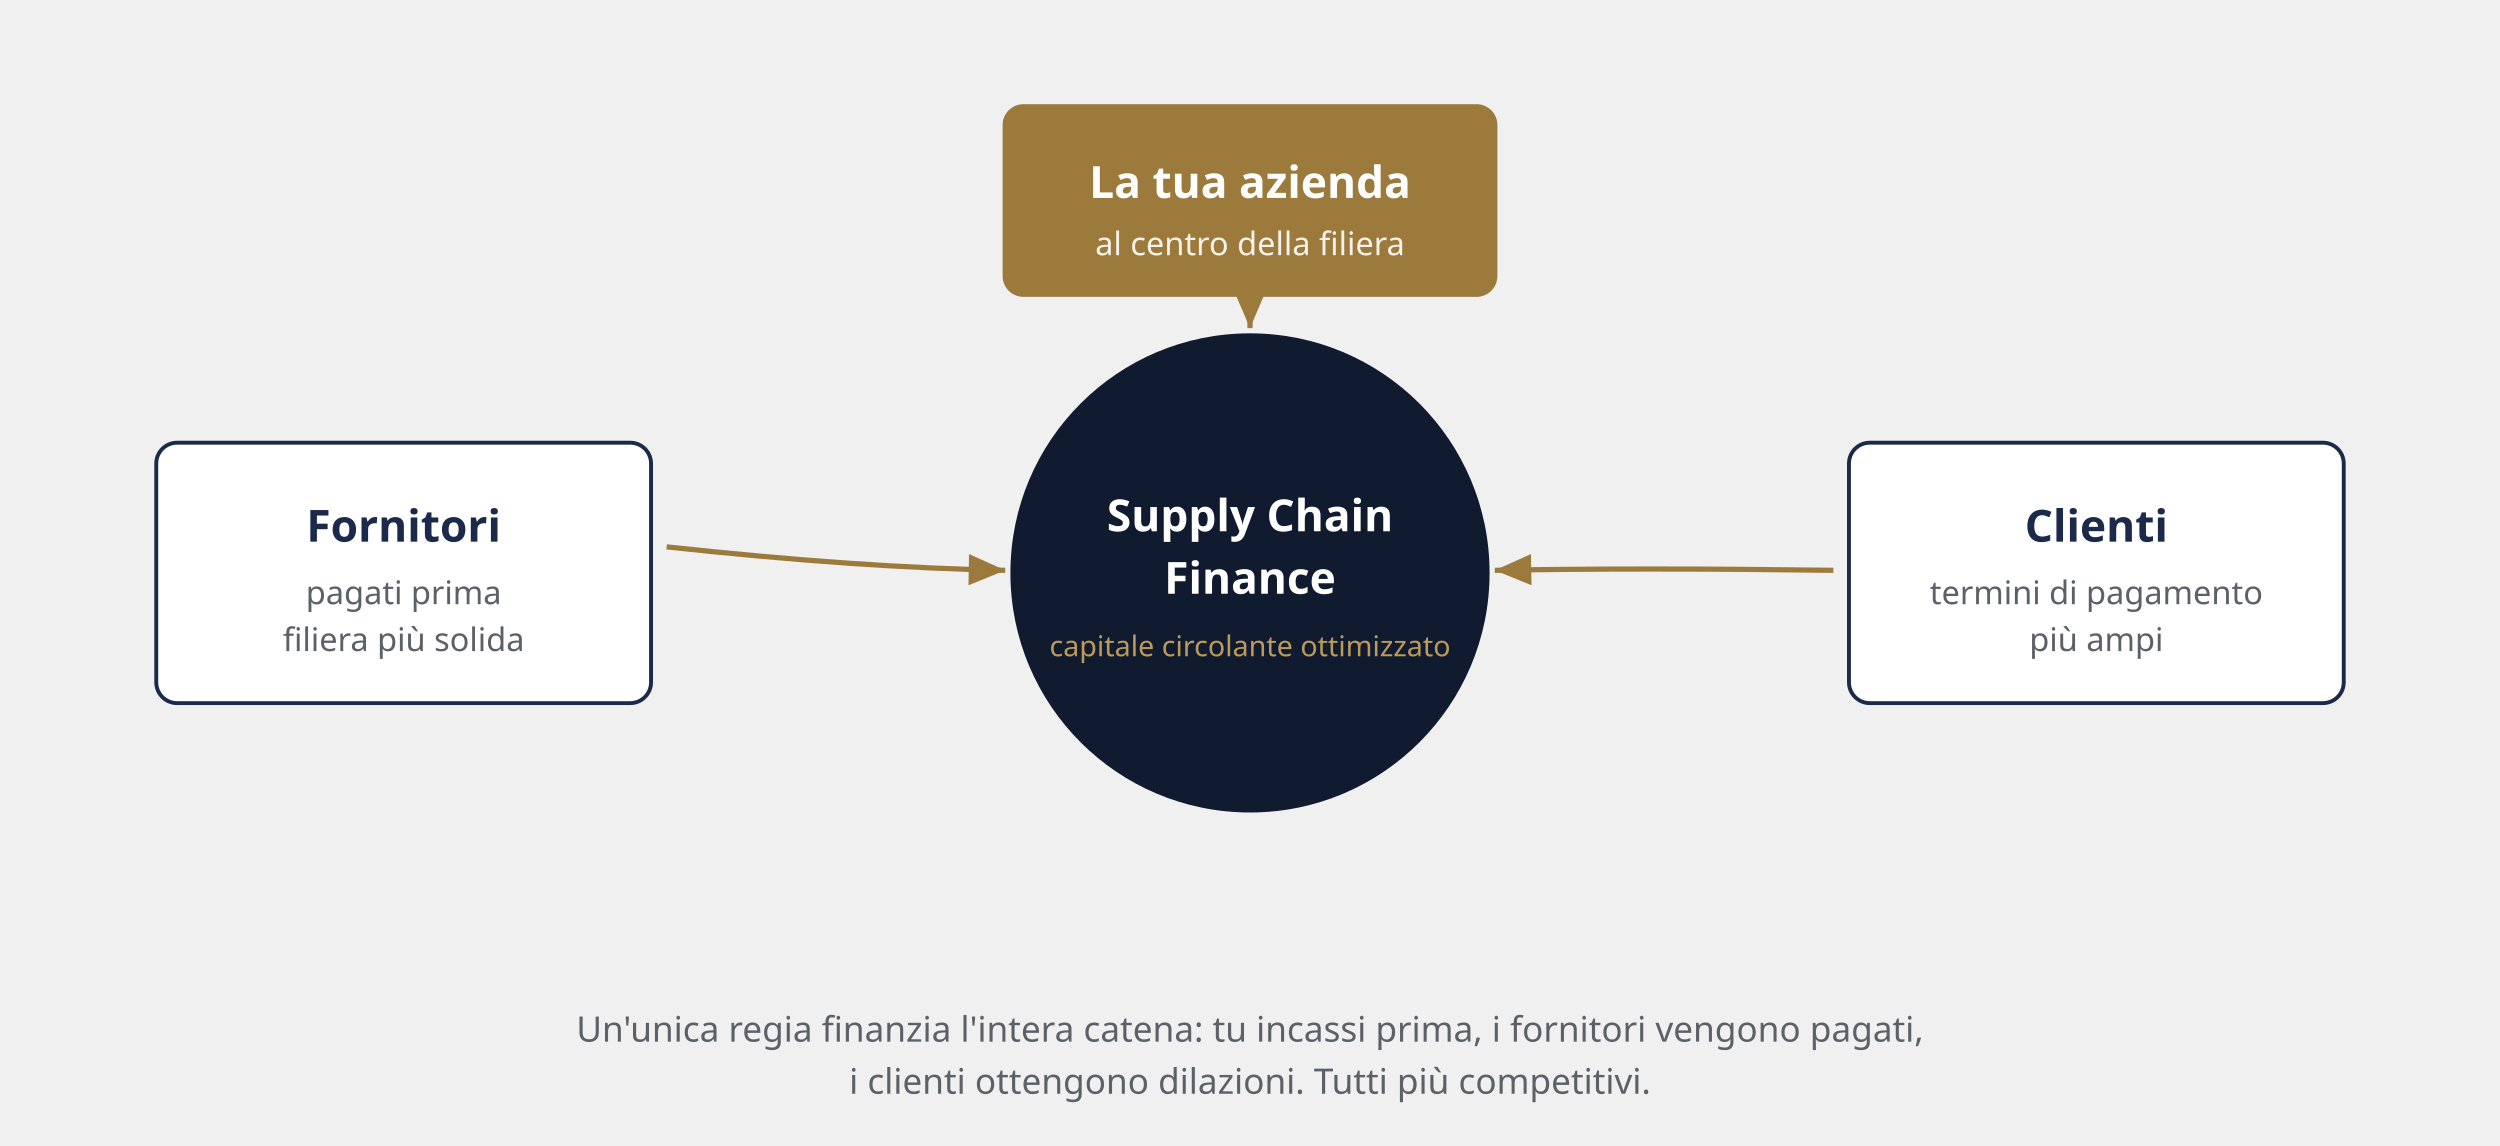
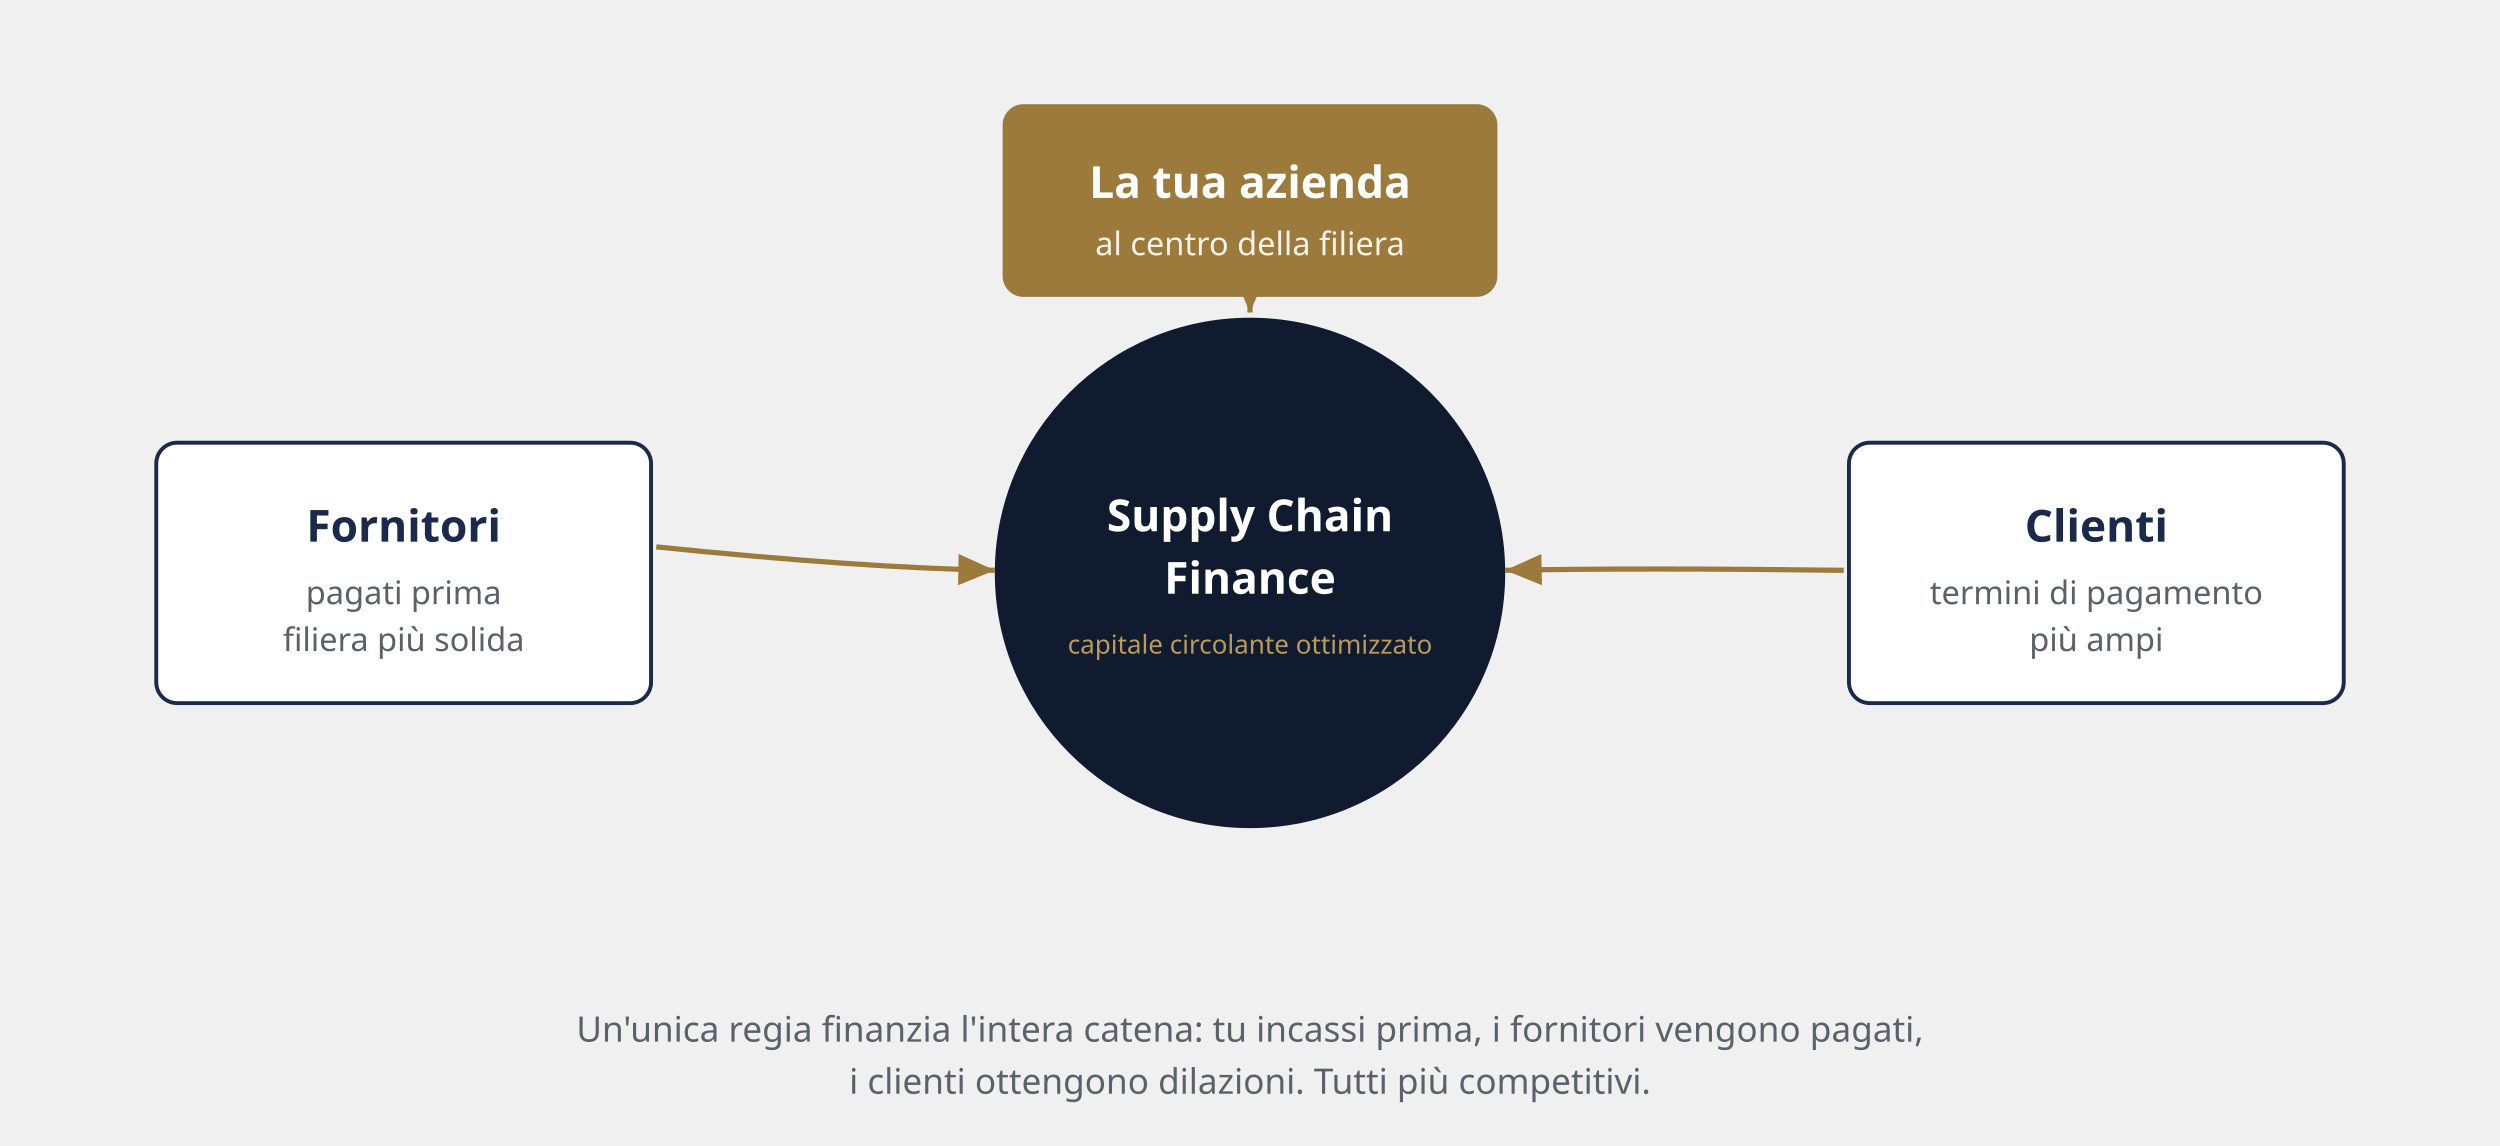
<svg xmlns="http://www.w3.org/2000/svg" viewBox="0 0 960 440" font-family="'Hanken Grotesk',system-ui,sans-serif">
  <defs>
    <marker id="a2" markerWidth="10" markerHeight="10" refX="7" refY="3" orient="auto">
      <path d="M0,0 L7,3 L0,6 Z" fill="#9C7A3C" />
    </marker>
  </defs>
-   <circle cx="480" cy="220" r="92" fill="#101B30" />
+   <circle cx="480" cy="220" r="98" fill="#101B30" />
  <text x="480" y="204" text-anchor="middle" fill="#fff" font-size="17" font-weight="700">Supply Chain</text>
  <text x="480" y="228" text-anchor="middle" fill="#fff" font-size="17" font-weight="700">Finance</text>
-   <text x="480" y="252" text-anchor="middle" fill="#BB9A5C" font-size="11">capitale circolante ottimizzato</text>
+   <text x="480" y="251" text-anchor="middle" fill="#BB9A5C" font-size="10">capitale circolante ottimizzato</text>
  <g>
    <rect x="60" y="170" width="190" height="100" rx="8" fill="#fff" stroke="#1B2A4A" stroke-width="1.5" />
    <text x="155" y="208" text-anchor="middle" fill="#1B2A4A" font-size="17" font-weight="700">Fornitori</text>
    <text x="155" y="232" text-anchor="middle" fill="#5C6068" font-size="12.5">pagati prima</text>
    <text x="155" y="250" text-anchor="middle" fill="#5C6068" font-size="12.5">filiera più solida</text>
  </g>
  <g>
    <rect x="710" y="170" width="190" height="100" rx="8" fill="#fff" stroke="#1B2A4A" stroke-width="1.5" />
    <text x="805" y="208" text-anchor="middle" fill="#1B2A4A" font-size="17" font-weight="700">Clienti</text>
    <text x="805" y="232" text-anchor="middle" fill="#5C6068" font-size="12.5">termini di pagamento</text>
    <text x="805" y="250" text-anchor="middle" fill="#5C6068" font-size="12.5">più ampi</text>
  </g>
  <g>
    <rect x="385" y="40" width="190" height="74" rx="8" fill="#9C7A3C" />
    <text x="480" y="76" text-anchor="middle" fill="#fff" font-size="17" font-weight="700">La tua azienda</text>
    <text x="480" y="98" text-anchor="middle" fill="#fff" font-size="12.5" opacity=".9">al centro della filiera</text>
  </g>
-   <path d="M256 210 Q330 218 386 219" fill="none" stroke="#9C7A3C" stroke-width="2" marker-end="url(#a2)" />
-   <path d="M704 219 Q630 218 574 219" fill="none" stroke="#9C7A3C" stroke-width="2" marker-end="url(#a2)" />
-   <path d="M480 114 L480 126" fill="none" stroke="#9C7A3C" stroke-width="2" marker-end="url(#a2)" />
+   <path d="M252 210 Q330 218 382 219" fill="none" stroke="#9C7A3C" stroke-width="2" marker-end="url(#a2)" />
+   <path d="M708 219 Q630 218 578 219" fill="none" stroke="#9C7A3C" stroke-width="2" marker-end="url(#a2)" />
+   <path d="M480 114 L480 120" fill="none" stroke="#9C7A3C" stroke-width="2" marker-end="url(#a2)" />
  <text x="480" y="400" text-anchor="middle" fill="#5C6068" font-size="13.5">Un'unica regia finanzia l'intera catena: tu incassi prima, i fornitori vengono pagati,</text>
  <text x="480" y="420" text-anchor="middle" fill="#5C6068" font-size="13.5">i clienti ottengono dilazioni. Tutti più competitivi.</text>
</svg>
